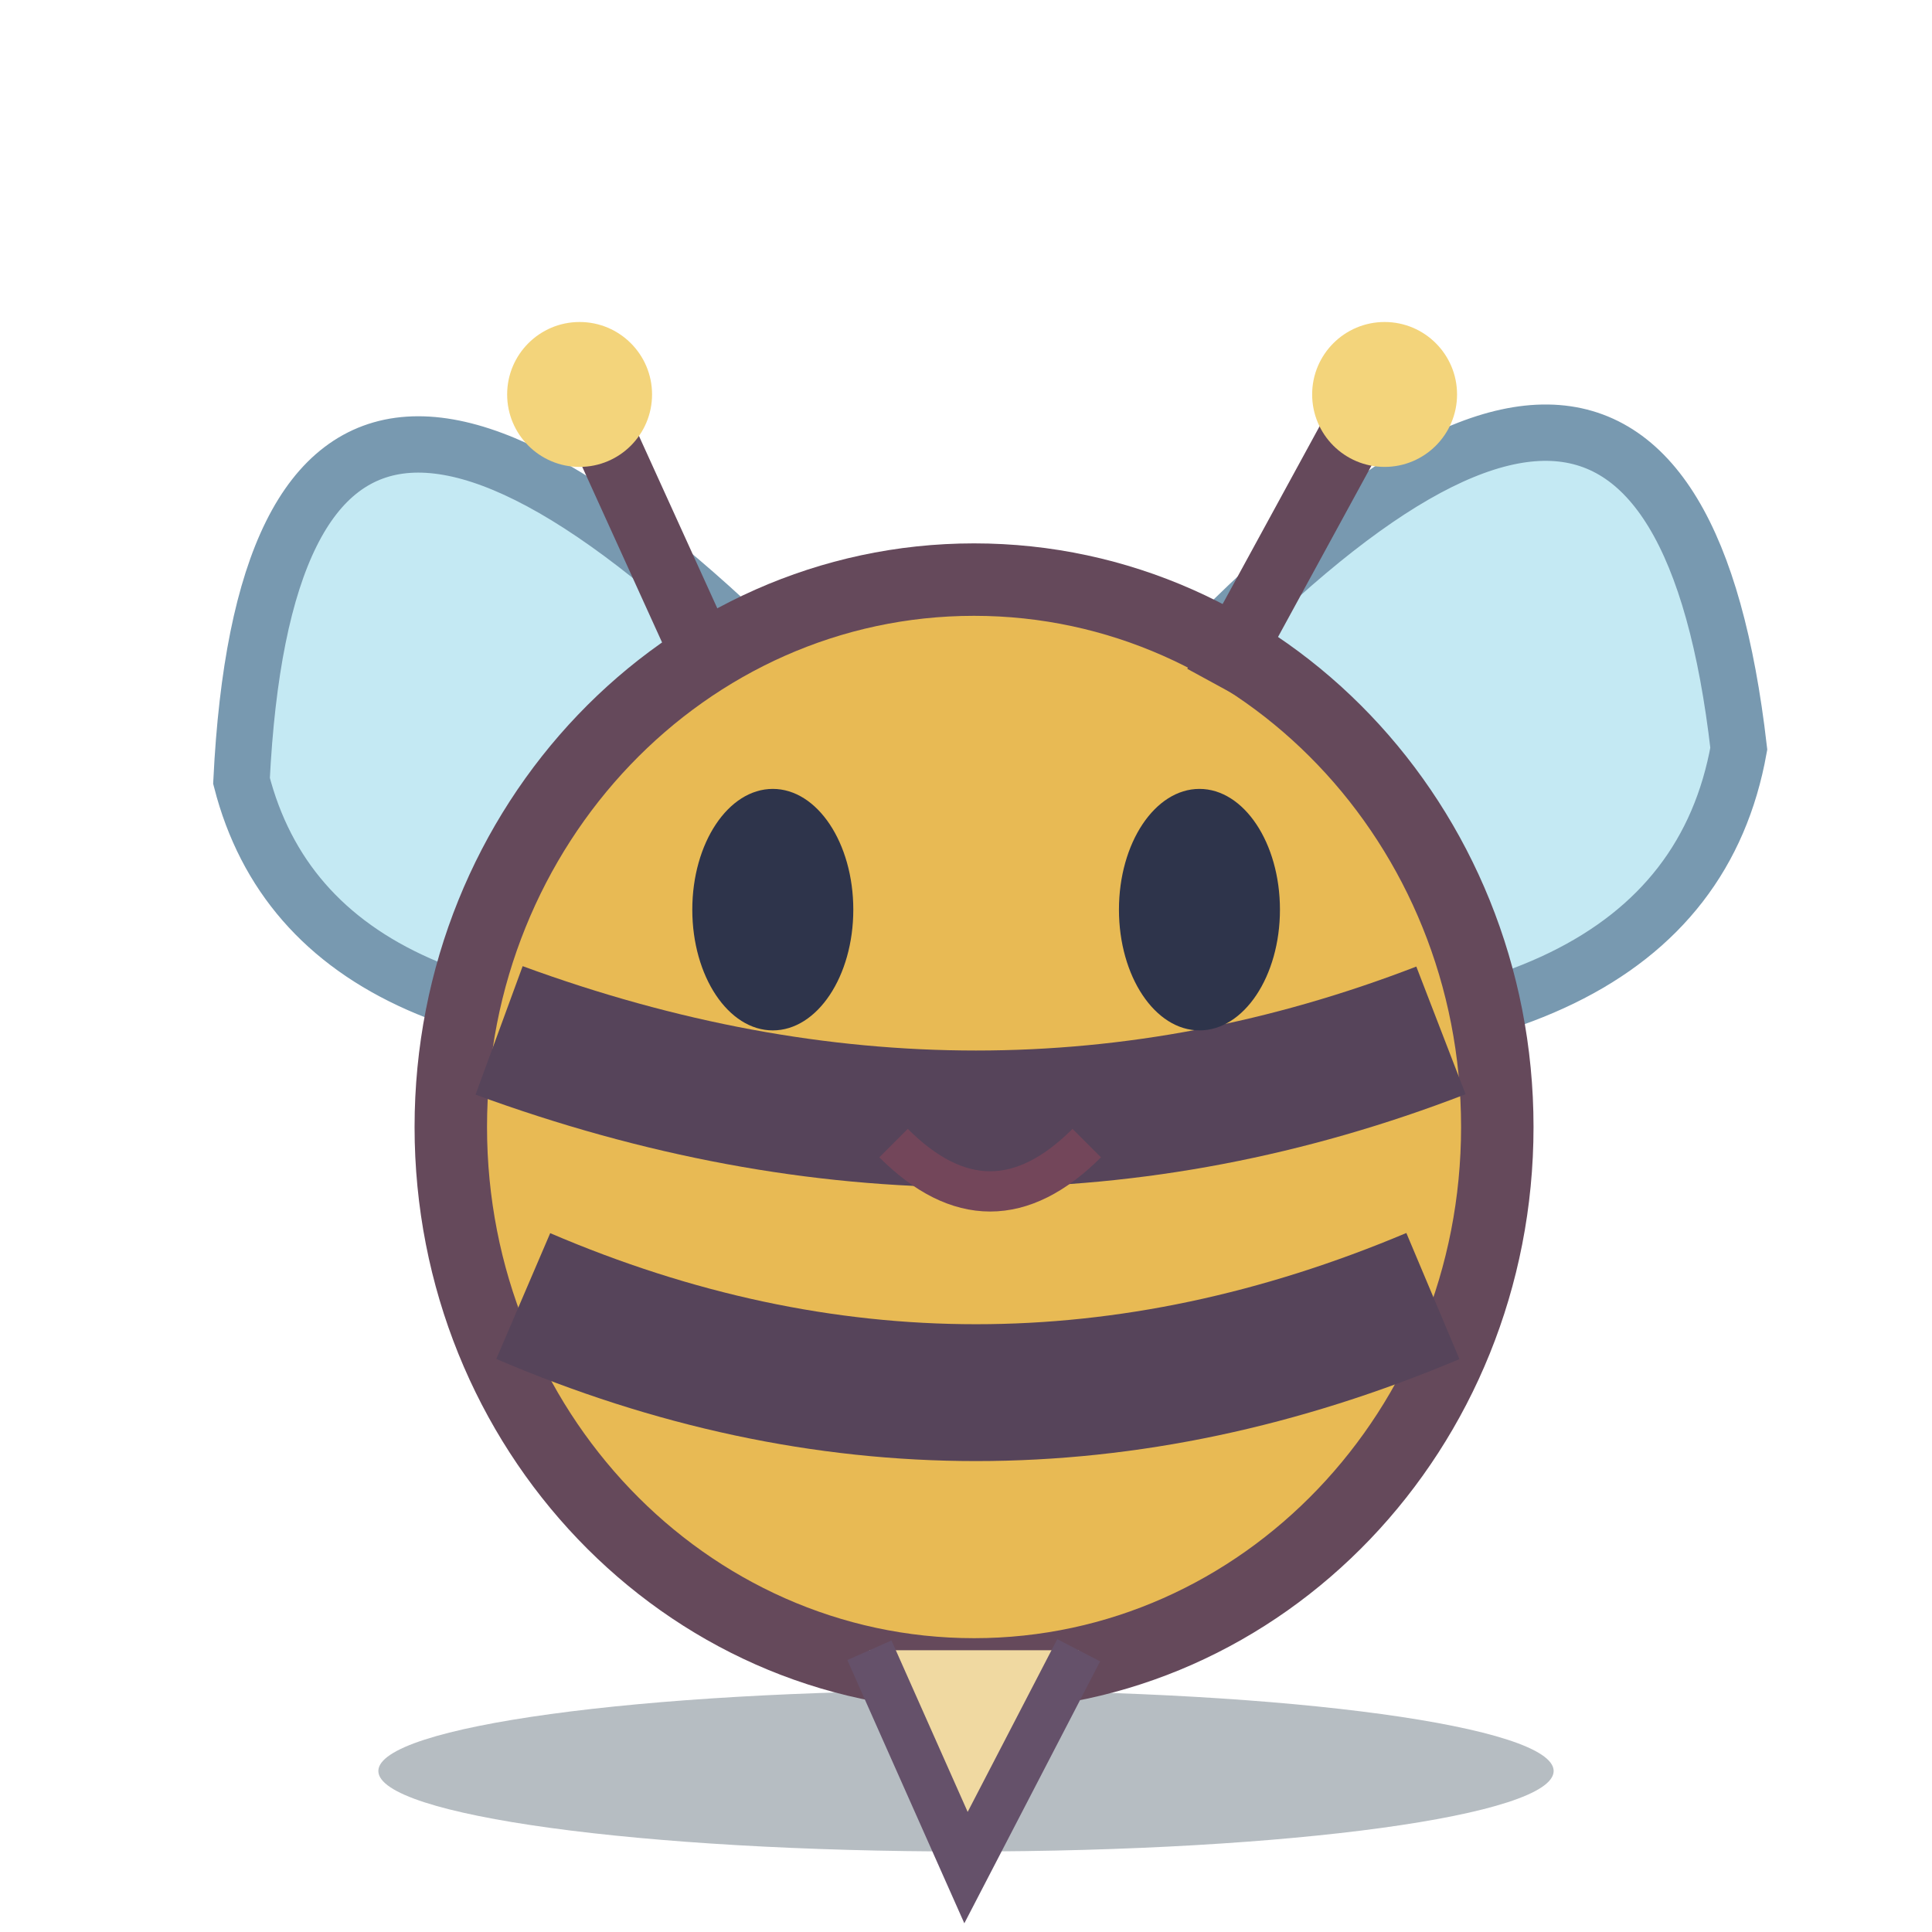
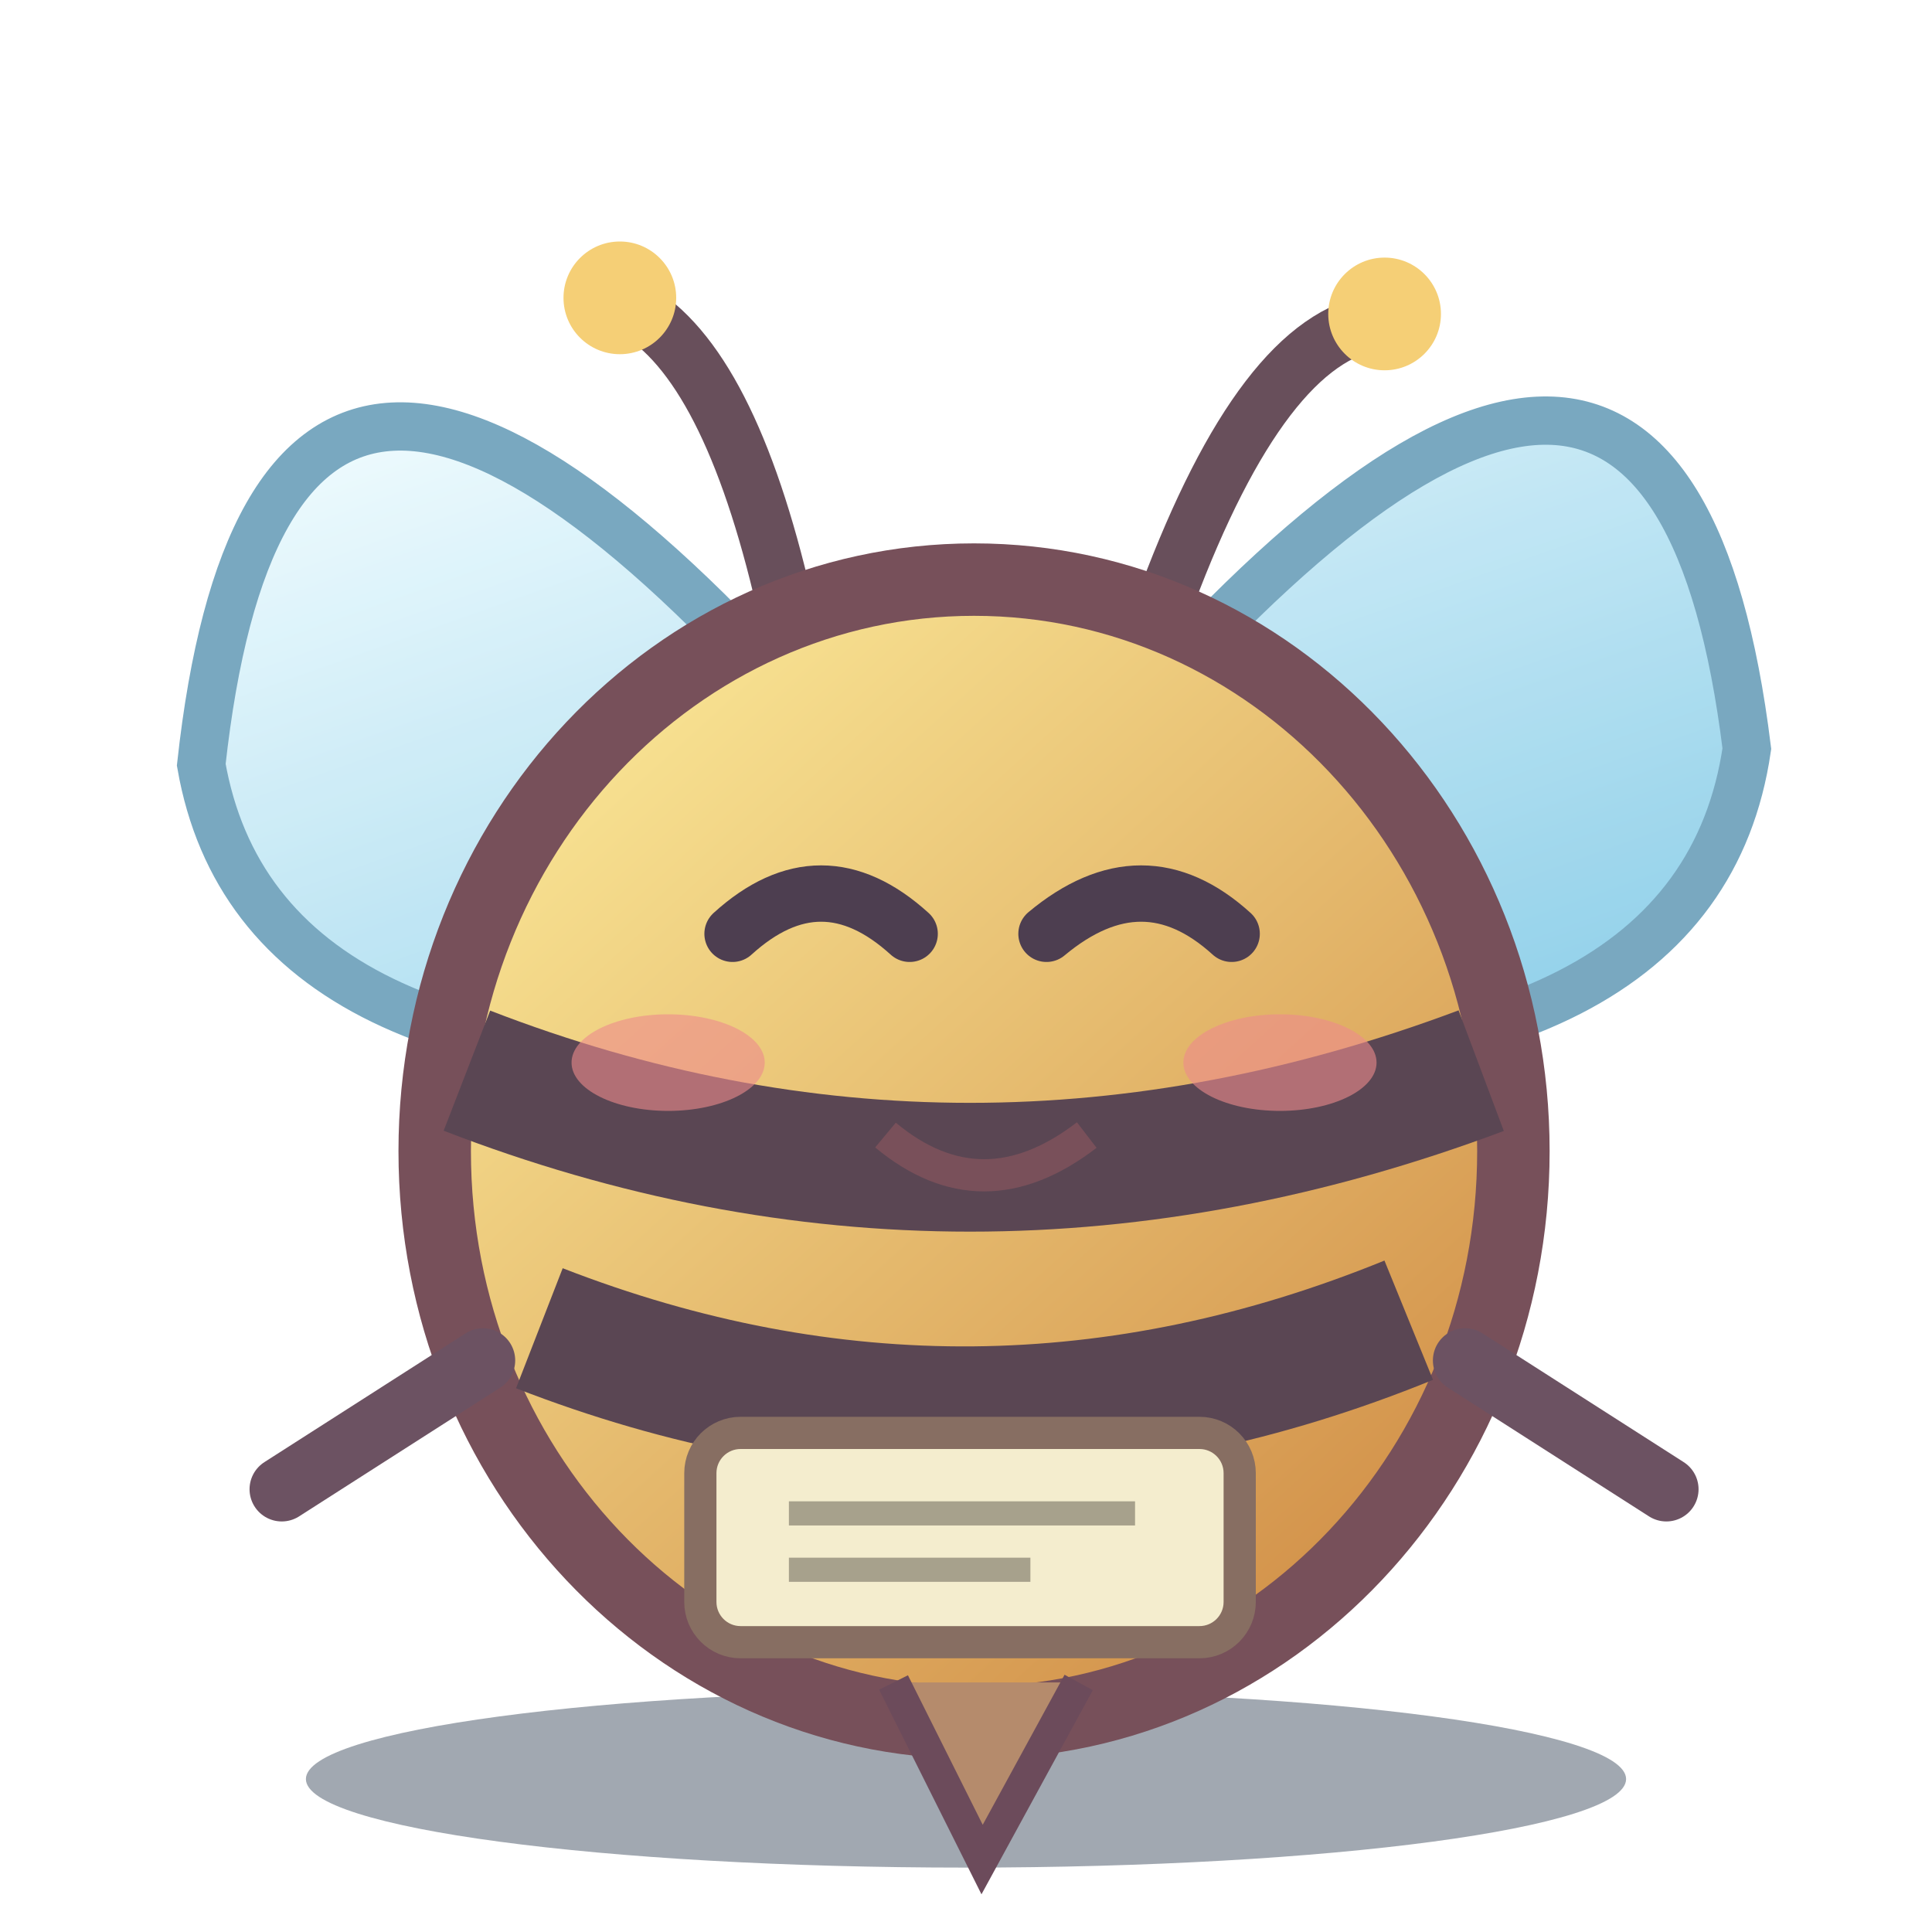
- <svg xmlns="http://www.w3.org/2000/svg" viewBox="0 0 240 240">
-   <ellipse cx="120" cy="220" rx="73" ry="10" fill="#0a2032" opacity=".3" />
-   <path d="M105 92Q34 16 30 97Q39 132 100 128M139 92Q207 15 216 93Q209 132 142 129" fill="#bce6f1" opacity=".88" stroke="#668ba5" stroke-width="7" />
-   <ellipse cx="121" cy="140" rx="65" ry="68" fill="#e8ba54" stroke="#65495b" stroke-width="9" />
-   <path d="M62 128q60 22 117 0M65 161q56 24 113 0" fill="none" stroke="#56445a" stroke-width="17" />
-   <path d="M89 85 74 52M151 85l18-33" stroke="#65495b" stroke-width="8" />
-   <circle cx="72" cy="49" r="9" fill="#f3d47b" />
-   <circle cx="172" cy="49" r="9" fill="#f3d47b" />
-   <ellipse cx="96" cy="113" rx="10" ry="15" fill="#2e344b" />
-   <ellipse cx="149" cy="113" rx="10" ry="15" fill="#2e344b" />
-   <path d="M111 142q12 12 24 0" fill="none" stroke="#73465a" stroke-width="5" />
-   <path d="M108 205l12 27 14-27" fill="#f0d9a1" stroke="#65516a" stroke-width="6" />
+ <svg xmlns="http://www.w3.org/2000/svg" viewBox="0 0 240 240" role="img" aria-label="待辦蜂群">
+   <defs>
+     <linearGradient id="honey" x2=".85" y2="1">
+       <stop stop-color="#fff2a0" />
+       <stop offset="1" stop-color="#cf8a43" />
+     </linearGradient>
+     <linearGradient id="wing" x2=".85" y2="1">
+       <stop stop-color="#f2fdff" />
+       <stop offset="1" stop-color="#80c9e6" />
+     </linearGradient>
+   </defs>
+   <ellipse cx="120" cy="221" rx="82" ry="11" fill="#091b31" opacity=".38" />
+   <path d="M102 91Q34 13 25 95Q32 135 101 132M138 92Q207 12 217 93Q211 134 141 132" fill="url(#wing)" opacity=".88" stroke="#679cb8" stroke-width="6" />
+   <path d="M97 73Q90 44 78 38M145 74q12-32 26-34" stroke="#684f5b" stroke-width="7" fill="none" />
+   <circle cx="77" cy="37" r="7" fill="#f5cf76" />
+   <circle cx="172" cy="39" r="7" fill="#f5cf76" />
+   <ellipse cx="121" cy="143" rx="67" ry="71" fill="url(#honey)" stroke="#77505a" stroke-width="9" />
+   <path d="M58 133q62 24 126 0m-117 32q54 21 108-1" stroke="#5a4653" stroke-width="16" fill="none" />
+   <path d="M91 116q11-10 22 0m17 0q12-10 23 0" stroke="#4d3e50" stroke-width="7" fill="none" stroke-linecap="round" />
+   <ellipse cx="83" cy="132" rx="12" ry="6" fill="#ed8b8c" opacity=".6" />
+   <ellipse cx="159" cy="132" rx="12" ry="6" fill="#ed8b8c" opacity=".6" />
+   <path d="M110 141q12 10 25 0" stroke="#79505a" stroke-width="4" fill="none" />
+   <path d="m111 209 11 22 12-22" fill="#b58b6c" stroke="#6c4b5b" stroke-width="4" />
+   <path d="M60 169 35 185m147-16 25 16" stroke="#6c5262" stroke-width="8" stroke-linecap="round" />
+   <rect x="87" y="178" width="67" height="26" rx="5" fill="#f4edce" stroke="#876e62" stroke-width="4" />
+   <path d="M98 188h43m-43 7h30" stroke="#a7a18c" stroke-width="3" />
</svg>
